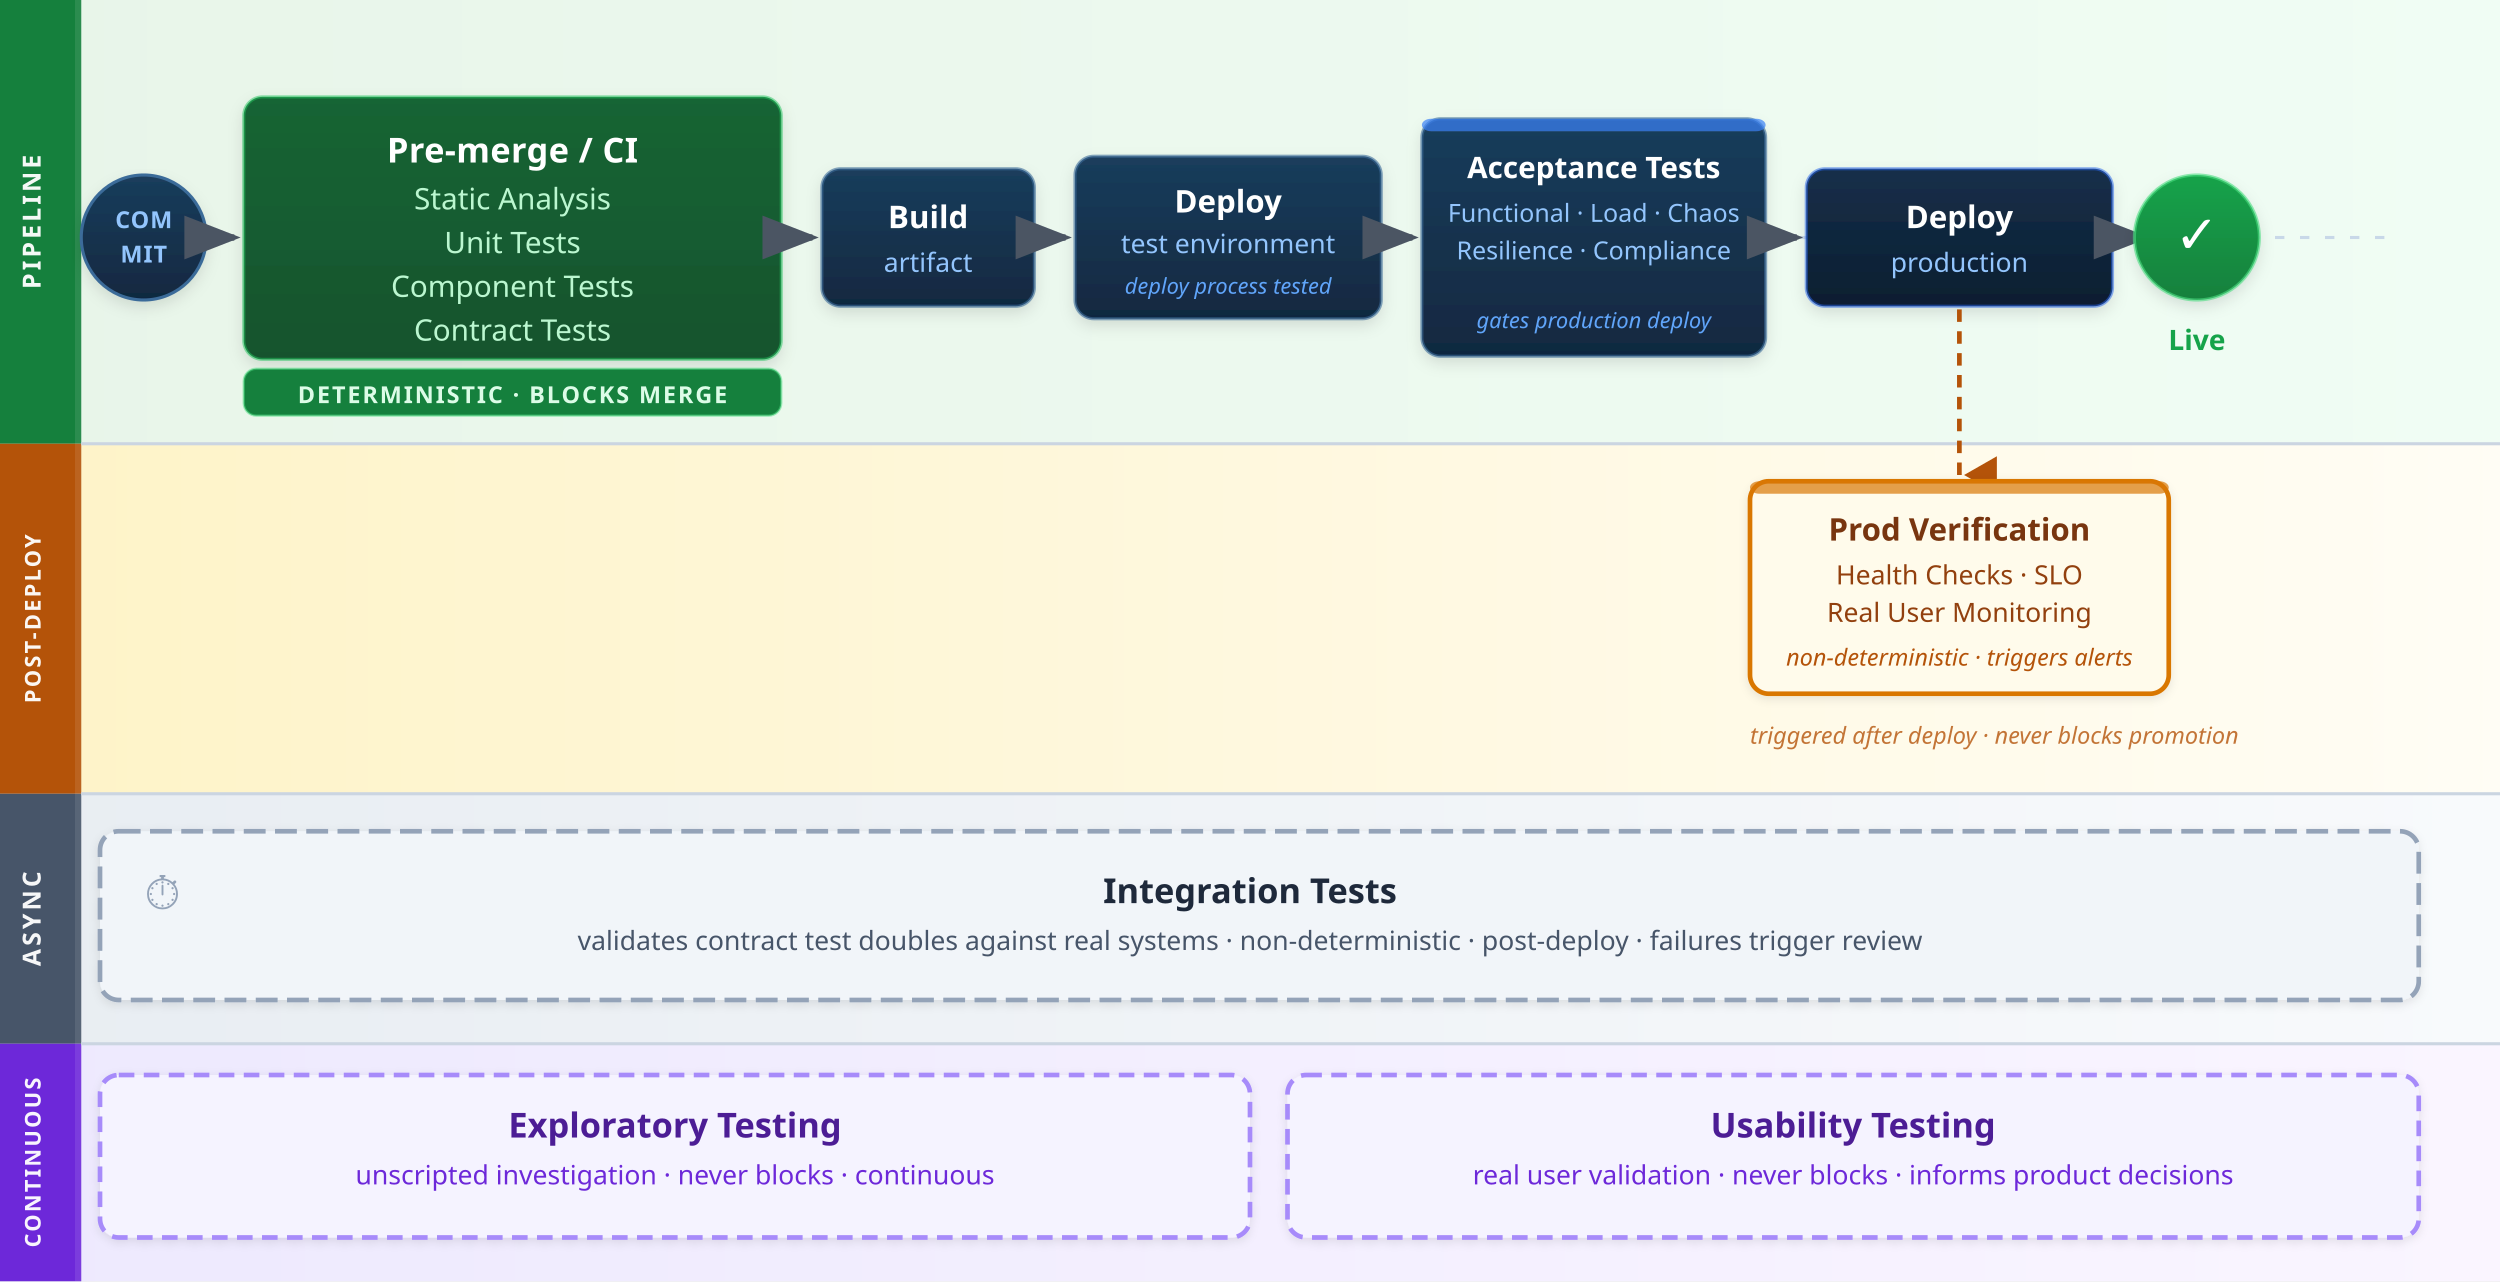
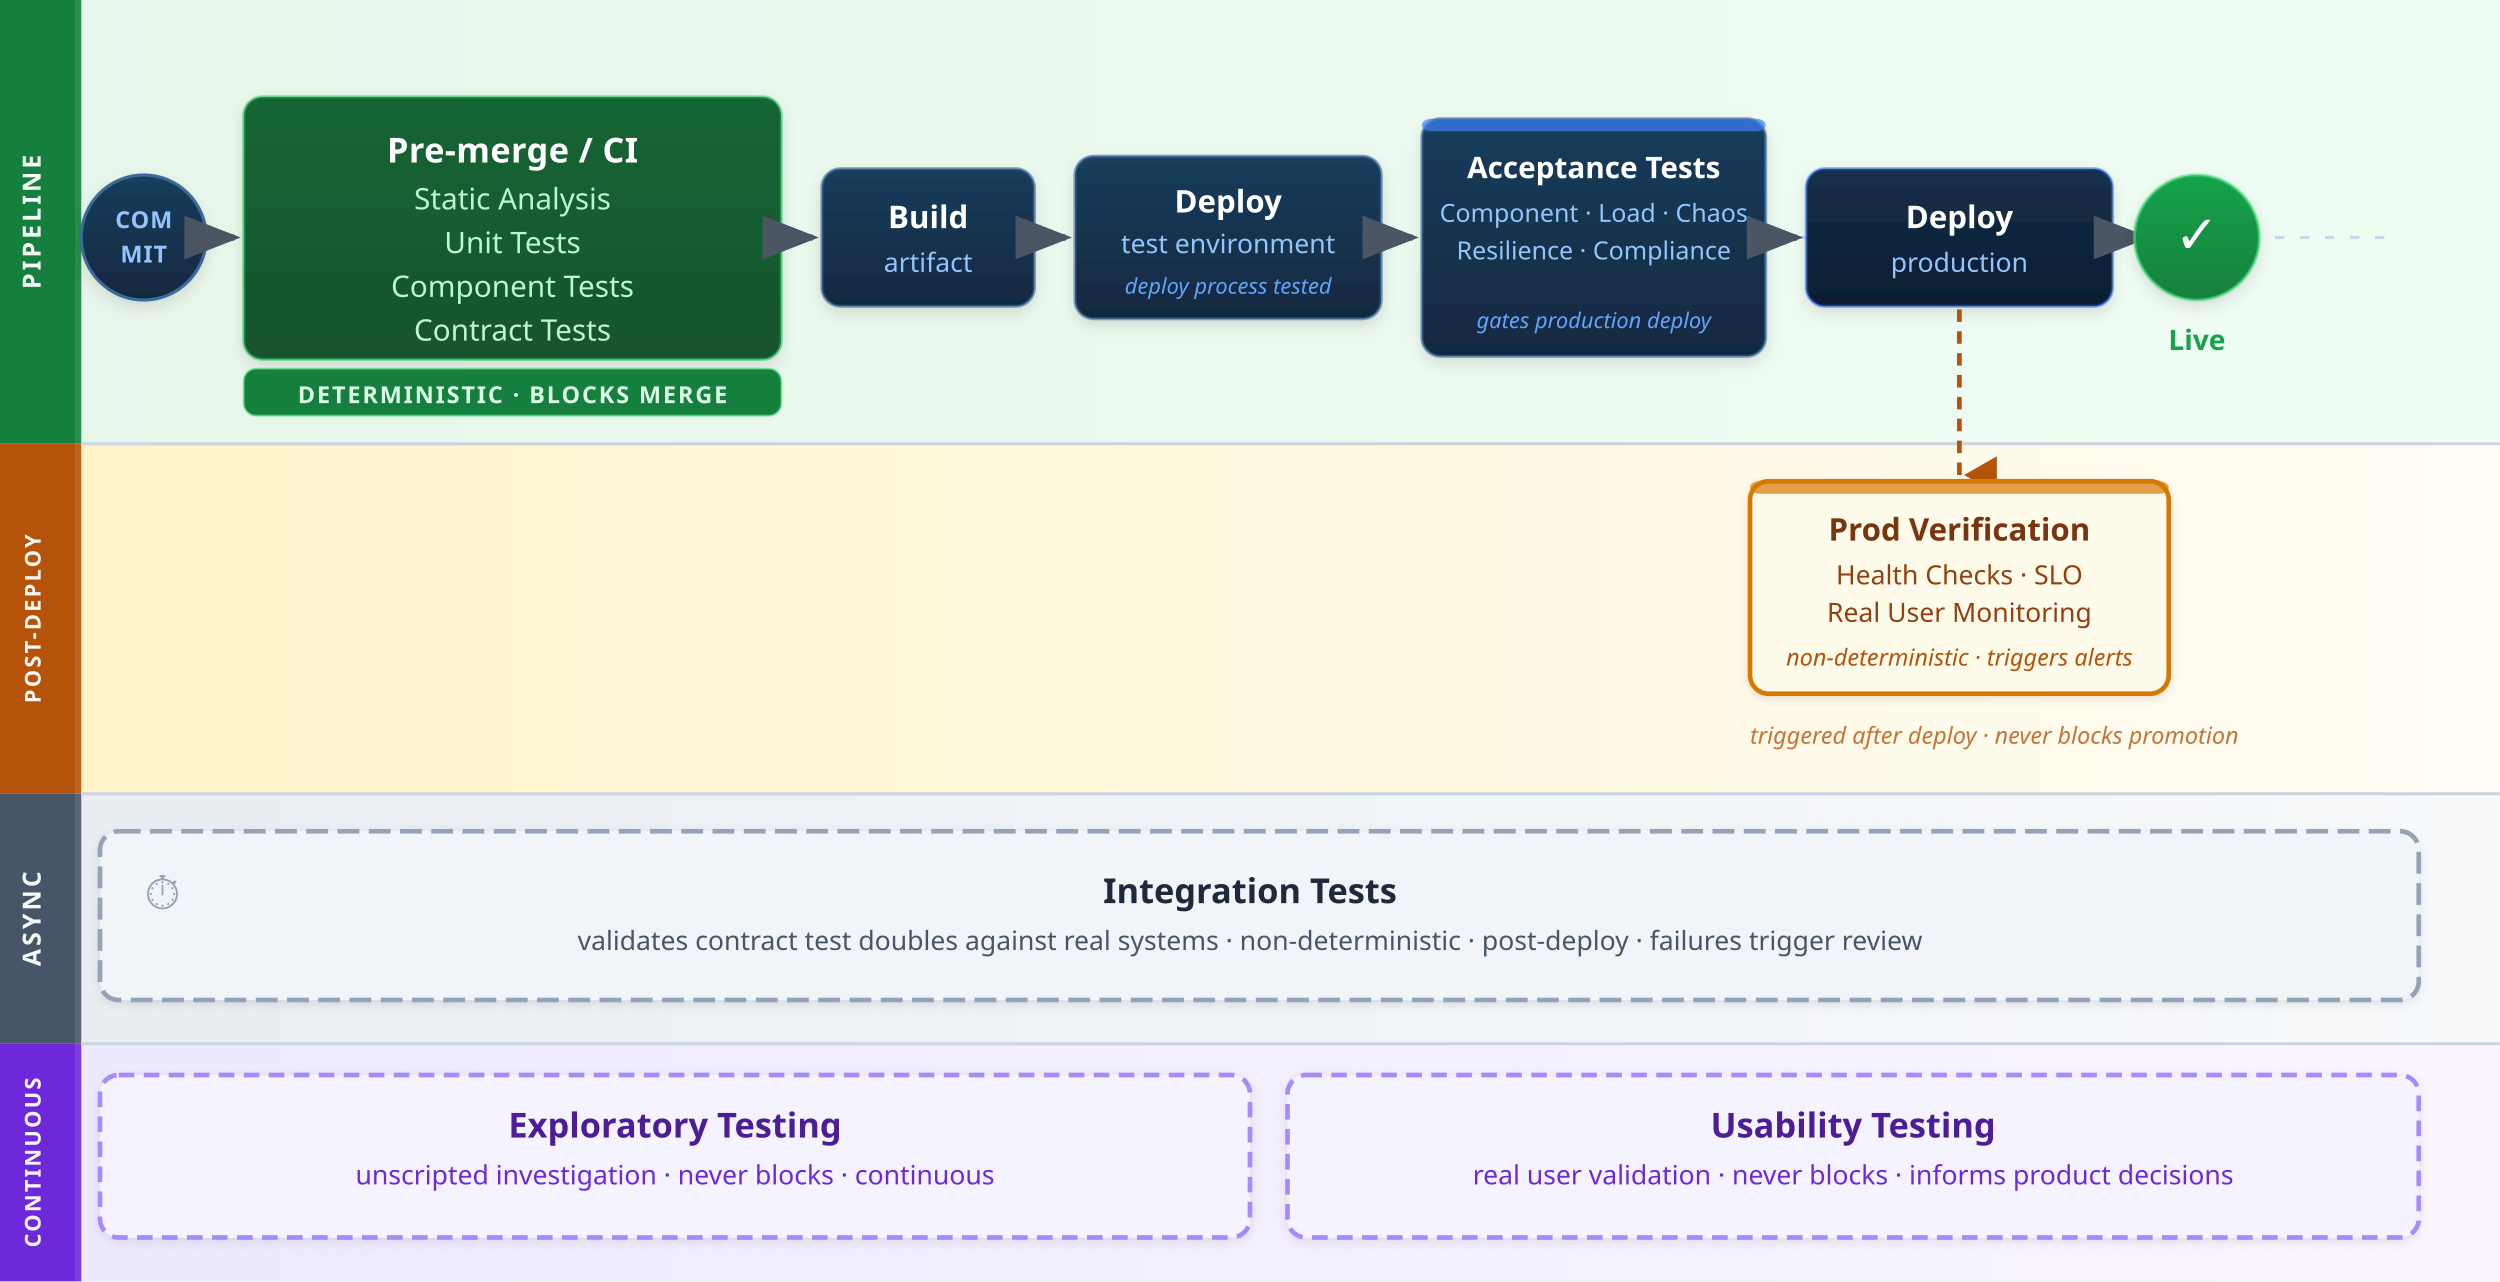
<svg xmlns="http://www.w3.org/2000/svg" viewBox="0 0 800 410" role="img" aria-labelledby="cdp-title cdp-desc">
  <defs>
    <filter id="shadow-sm" x="-8%" y="-10%" width="120%" height="140%">
      <feDropShadow dx="0" dy="2" stdDeviation="2.5" flood-color="#00000020" />
    </filter>
    <filter id="shadow-xs" x="-6%" y="-8%" width="116%" height="132%">
      <feDropShadow dx="0" dy="1" stdDeviation="1.5" flood-color="#00000018" />
    </filter>
    <linearGradient id="bg-pipeline" x1="0" y1="0" x2="1" y2="0">
      <stop offset="0" stop-color="#e8f5e9" />
      <stop offset="1" stop-color="#f0fdf4" />
    </linearGradient>
    <linearGradient id="bg-postdeploy" x1="0" y1="0" x2="1" y2="0">
      <stop offset="0" stop-color="#fef3c7" />
      <stop offset="1" stop-color="#fffdf5" />
    </linearGradient>
    <linearGradient id="bg-async" x1="0" y1="0" x2="1" y2="0">
      <stop offset="0" stop-color="#e8edf2" />
      <stop offset="1" stop-color="#f8fafc" />
    </linearGradient>
    <linearGradient id="bg-continuous" x1="0" y1="0" x2="1" y2="0">
      <stop offset="0" stop-color="#ede9fe" />
      <stop offset="1" stop-color="#faf5ff" />
    </linearGradient>
    <linearGradient id="fill-navy" x1="0" y1="0" x2="0" y2="1">
      <stop offset="0" stop-color="#1a3d5c" />
      <stop offset="1" stop-color="#112840" />
    </linearGradient>
    <linearGradient id="fill-navy-deep" x1="0" y1="0" x2="0" y2="1">
      <stop offset="0" stop-color="#152f4a" />
      <stop offset="1" stop-color="#0c1e30" />
    </linearGradient>
    <linearGradient id="fill-green" x1="0" y1="0" x2="0" y2="1">
      <stop offset="0" stop-color="#166534" />
      <stop offset="1" stop-color="#14532d" />
    </linearGradient>
    <linearGradient id="fill-live" x1="0" y1="0" x2="0" y2="1">
      <stop offset="0" stop-color="#16a34a" />
      <stop offset="1" stop-color="#15803d" />
    </linearGradient>
    <marker id="arr-main" markerWidth="9" markerHeight="7" refX="8" refY="3.5" orient="auto">
      <polygon points="0 0,9 3.5,0 7" fill="#4b5563" />
    </marker>
    <marker id="arr-down" markerWidth="8" markerHeight="7" refX="4" refY="8" orient="auto">
      <polygon points="0 0,8 0,4 7" fill="#b45309" />
    </marker>
  </defs>
  <rect x="0" y="0" width="800" height="142" fill="url(#bg-pipeline)" />
  <rect x="0" y="142" width="800" height="112" fill="url(#bg-postdeploy)" />
  <rect x="0" y="254" width="800" height="80" fill="url(#bg-async)" />
  <rect x="0" y="334" width="800" height="76" fill="url(#bg-continuous)" />
  <rect x="0" y="0" width="26" height="142" fill="#15803d" />
  <rect x="0" y="142" width="26" height="112" fill="#b45309" />
  <rect x="0" y="254" width="26" height="80" fill="#475569" />
  <rect x="0" y="334" width="26" height="76" fill="#6d28d9" />
  <rect x="24" y="0" width="2" height="142" fill="#ffffff18" />
  <rect x="24" y="142" width="2" height="112" fill="#ffffff18" />
  <rect x="24" y="254" width="2" height="80" fill="#ffffff18" />
  <rect x="24" y="334" width="2" height="76" fill="#ffffff18" />
  <text transform="rotate(-90,13,71)" x="13" y="71" text-anchor="middle" font-family="'Segoe UI',system-ui,sans-serif" font-size="8" font-weight="700" letter-spacing="0.12em" fill="#ffffff" opacity="0.95">PIPELINE</text>
  <text transform="rotate(-90,13,198)" x="13" y="198" text-anchor="middle" font-family="'Segoe UI',system-ui,sans-serif" font-size="7" font-weight="700" letter-spacing="0.10em" fill="#ffffff" opacity="0.95">POST-DEPLOY</text>
  <text transform="rotate(-90,13,294)" x="13" y="294" text-anchor="middle" font-family="'Segoe UI',system-ui,sans-serif" font-size="8" font-weight="700" letter-spacing="0.12em" fill="#ffffff" opacity="0.95">ASYNC</text>
  <text transform="rotate(-90,13,372)" x="13" y="372" text-anchor="middle" font-family="'Segoe UI',system-ui,sans-serif" font-size="7" font-weight="700" letter-spacing="0.10em" fill="#ffffff" opacity="0.95">CONTINUOUS</text>
  <line x1="26" y1="142" x2="800" y2="142" stroke="#cbd5e1" stroke-width="1" />
  <line x1="26" y1="254" x2="800" y2="254" stroke="#cbd5e1" stroke-width="1" />
  <line x1="26" y1="334" x2="800" y2="334" stroke="#cbd5e1" stroke-width="1" />
  <line x1="32" y1="76" x2="768" y2="76" stroke="#c8d8e8" stroke-width="1" stroke-dasharray="3,5" />
  <circle cx="46" cy="76" r="20" fill="url(#fill-navy)" filter="url(#shadow-sm)" />
  <circle cx="46" cy="76" r="20" fill="none" stroke="#3b6b99" stroke-width="1" />
  <text x="46" y="73" text-anchor="middle" font-family="'Segoe UI',system-ui,sans-serif" font-size="7.5" font-weight="700" letter-spacing="0.04em" fill="#93c5fd">COM</text>
  <text x="46" y="84" text-anchor="middle" font-family="'Segoe UI',system-ui,sans-serif" font-size="7.5" font-weight="700" letter-spacing="0.04em" fill="#93c5fd">MIT</text>
  <line x1="66" y1="76" x2="75" y2="76" stroke="#4b5563" stroke-width="2" marker-end="url(#arr-main)" />
  <rect x="78" y="31" width="172" height="84" rx="6" fill="url(#fill-green)" filter="url(#shadow-sm)" />
  <rect x="78" y="31" width="172" height="84" rx="6" fill="none" stroke="#22c55e" stroke-width="1" opacity="0.5" />
  <text x="164" y="52" text-anchor="middle" font-family="'Segoe UI',system-ui,sans-serif" font-size="11" font-weight="700" letter-spacing="0.01em" fill="#ffffff">Pre-merge / CI</text>
  <text x="164" y="67" text-anchor="middle" font-family="'Segoe UI',system-ui,sans-serif" font-size="9.5" fill="#bbf7d0">Static Analysis</text>
  <text x="164" y="81" text-anchor="middle" font-family="'Segoe UI',system-ui,sans-serif" font-size="9.5" fill="#bbf7d0">Unit Tests</text>
  <text x="164" y="95" text-anchor="middle" font-family="'Segoe UI',system-ui,sans-serif" font-size="9.5" fill="#bbf7d0">Component Tests</text>
  <text x="164" y="109" text-anchor="middle" font-family="'Segoe UI',system-ui,sans-serif" font-size="9.5" fill="#bbf7d0">Contract Tests</text>
  <rect x="78" y="118" width="172" height="15" rx="4" fill="#15803d" />
  <rect x="78" y="118" width="172" height="15" rx="4" fill="none" stroke="#4ade80" stroke-width="0.75" opacity="0.5" />
  <text x="164" y="129" text-anchor="middle" font-family="'Segoe UI',system-ui,sans-serif" font-size="7.5" font-weight="700" letter-spacing="0.08em" fill="#dcfce7">DETERMINISTIC · BLOCKS MERGE</text>
  <line x1="250" y1="76" x2="260" y2="76" stroke="#4b5563" stroke-width="2" marker-end="url(#arr-main)" />
  <rect x="263" y="54" width="68" height="44" rx="6" fill="url(#fill-navy)" filter="url(#shadow-sm)" />
  <rect x="263" y="54" width="68" height="44" rx="6" fill="none" stroke="#3b6b99" stroke-width="1" opacity="0.6" />
  <text x="297" y="73" text-anchor="middle" font-family="'Segoe UI',system-ui,sans-serif" font-size="10" font-weight="700" fill="#ffffff">Build</text>
  <text x="297" y="87" text-anchor="middle" font-family="'Segoe UI',system-ui,sans-serif" font-size="8.5" fill="#93c5fd">artifact</text>
  <line x1="331" y1="76" x2="341" y2="76" stroke="#4b5563" stroke-width="2" marker-end="url(#arr-main)" />
  <rect x="344" y="50" width="98" height="52" rx="6" fill="url(#fill-navy)" filter="url(#shadow-sm)" />
  <rect x="344" y="50" width="98" height="52" rx="6" fill="none" stroke="#3b6b99" stroke-width="1" opacity="0.6" />
  <text x="393" y="68" text-anchor="middle" font-family="'Segoe UI',system-ui,sans-serif" font-size="10" font-weight="700" fill="#ffffff">Deploy</text>
  <text x="393" y="81" text-anchor="middle" font-family="'Segoe UI',system-ui,sans-serif" font-size="8.5" fill="#93c5fd">test environment</text>
  <text x="393" y="94" text-anchor="middle" font-family="'Segoe UI',system-ui,sans-serif" font-size="7" fill="#60a5fa" font-style="italic">deploy process tested</text>
  <line x1="442" y1="76" x2="452" y2="76" stroke="#4b5563" stroke-width="2" marker-end="url(#arr-main)" />
  <rect x="455" y="38" width="110" height="76" rx="6" fill="url(#fill-navy)" filter="url(#shadow-sm)" />
  <rect x="455" y="38" width="110" height="76" rx="6" fill="none" stroke="#3b6b99" stroke-width="1" opacity="0.6" />
  <rect x="455" y="38" width="110" height="4" rx="3" fill="#3b82f6" opacity="0.7" />
  <text x="510" y="57" text-anchor="middle" font-family="'Segoe UI',system-ui,sans-serif" font-size="9.5" font-weight="700" fill="#ffffff">Acceptance Tests</text>
-   <text x="510" y="71" text-anchor="middle" font-family="'Segoe UI',system-ui,sans-serif" font-size="8" fill="#93c5fd">Functional · Load · Chaos</text>
+   <text x="510" y="71" text-anchor="middle" font-family="'Segoe UI',system-ui,sans-serif" font-size="8" fill="#93c5fd">Component · Load · Chaos</text>
  <text x="510" y="83" text-anchor="middle" font-family="'Segoe UI',system-ui,sans-serif" font-size="8" fill="#93c5fd">Resilience · Compliance</text>
  <text x="510" y="105" text-anchor="middle" font-family="'Segoe UI',system-ui,sans-serif" font-size="7" fill="#60a5fa" font-style="italic">gates production deploy</text>
  <line x1="565" y1="76" x2="575" y2="76" stroke="#4b5563" stroke-width="2" marker-end="url(#arr-main)" />
  <rect x="578" y="54" width="98" height="44" rx="6" fill="url(#fill-navy-deep)" filter="url(#shadow-sm)" />
  <rect x="578" y="54" width="98" height="44" rx="6" fill="none" stroke="#2563eb" stroke-width="1" opacity="0.5" />
  <text x="627" y="73" text-anchor="middle" font-family="'Segoe UI',system-ui,sans-serif" font-size="10" font-weight="700" fill="#ffffff">Deploy</text>
  <text x="627" y="87" text-anchor="middle" font-family="'Segoe UI',system-ui,sans-serif" font-size="8.5" fill="#93c5fd">production</text>
  <line x1="676" y1="76" x2="686" y2="76" stroke="#4b5563" stroke-width="2" marker-end="url(#arr-main)" />
  <circle cx="703" cy="76" r="20" fill="url(#fill-live)" filter="url(#shadow-sm)" />
  <circle cx="703" cy="76" r="20" fill="none" stroke="#4ade80" stroke-width="1" opacity="0.6" />
  <text x="703" y="81" text-anchor="middle" font-family="'Segoe UI',system-ui,sans-serif" font-size="17" font-weight="700" fill="#ffffff">✓</text>
  <text x="703" y="112" text-anchor="middle" font-family="'Segoe UI',system-ui,sans-serif" font-size="9" font-weight="600" fill="#16a34a">Live</text>
  <line x1="627" y1="99" x2="627" y2="152" stroke="#b45309" stroke-width="1.5" stroke-dasharray="4,3" marker-end="url(#arr-down)" />
  <rect x="560" y="154" width="134" height="68" rx="6" fill="#fffbeb" stroke="#d97706" stroke-width="1.5" filter="url(#shadow-xs)" />
  <rect x="560" y="154" width="134" height="4" rx="3" fill="#d97706" opacity="0.7" />
  <text x="627" y="173" text-anchor="middle" font-family="'Segoe UI',system-ui,sans-serif" font-size="10" font-weight="700" fill="#78350f">Prod Verification</text>
  <text x="627" y="187" text-anchor="middle" font-family="'Segoe UI',system-ui,sans-serif" font-size="8.5" fill="#92400e">Health Checks · SLO</text>
  <text x="627" y="199" text-anchor="middle" font-family="'Segoe UI',system-ui,sans-serif" font-size="8.5" fill="#92400e">Real User Monitoring</text>
  <text x="627" y="213" text-anchor="middle" font-family="'Segoe UI',system-ui,sans-serif" font-size="7.5" fill="#b45309" font-style="italic">non-deterministic · triggers alerts</text>
  <text x="560" y="238" font-family="'Segoe UI',system-ui,sans-serif" font-size="7.5" font-style="italic" fill="#b45309" opacity="0.8">triggered after deploy · never blocks promotion</text>
  <rect x="32" y="266" width="742" height="54" rx="6" fill="#f1f5f9" stroke="#94a3b8" stroke-width="1.5" stroke-dasharray="7,3" filter="url(#shadow-xs)" />
  <text x="400" y="289" text-anchor="middle" font-family="'Segoe UI',system-ui,sans-serif" font-size="11" font-weight="700" fill="#1e293b">Integration Tests</text>
  <text x="400" y="304" text-anchor="middle" font-family="'Segoe UI',system-ui,sans-serif" font-size="8.5" fill="#475569">validates contract test doubles against real systems  ·  non-deterministic  ·  post-deploy  ·  failures trigger review</text>
  <text x="52" y="291" text-anchor="middle" font-family="'Segoe UI',system-ui,sans-serif" font-size="15" fill="#94a3b8">⏱</text>
  <rect x="32" y="344" width="368" height="52" rx="6" fill="#f5f3ff" stroke="#a78bfa" stroke-width="1.5" stroke-dasharray="5,3" filter="url(#shadow-xs)" />
  <text x="216" y="364" text-anchor="middle" font-family="'Segoe UI',system-ui,sans-serif" font-size="11" font-weight="700" fill="#4c1d95">Exploratory Testing</text>
  <text x="216" y="379" text-anchor="middle" font-family="'Segoe UI',system-ui,sans-serif" font-size="8.5" fill="#6d28d9">unscripted investigation  ·  never blocks  ·  continuous</text>
  <rect x="412" y="344" width="362" height="52" rx="6" fill="#f5f3ff" stroke="#a78bfa" stroke-width="1.5" stroke-dasharray="5,3" filter="url(#shadow-xs)" />
  <text x="593" y="364" text-anchor="middle" font-family="'Segoe UI',system-ui,sans-serif" font-size="11" font-weight="700" fill="#4c1d95">Usability Testing</text>
  <text x="593" y="379" text-anchor="middle" font-family="'Segoe UI',system-ui,sans-serif" font-size="8.5" fill="#6d28d9">real user validation  ·  never blocks  ·  informs product decisions</text>
</svg>
